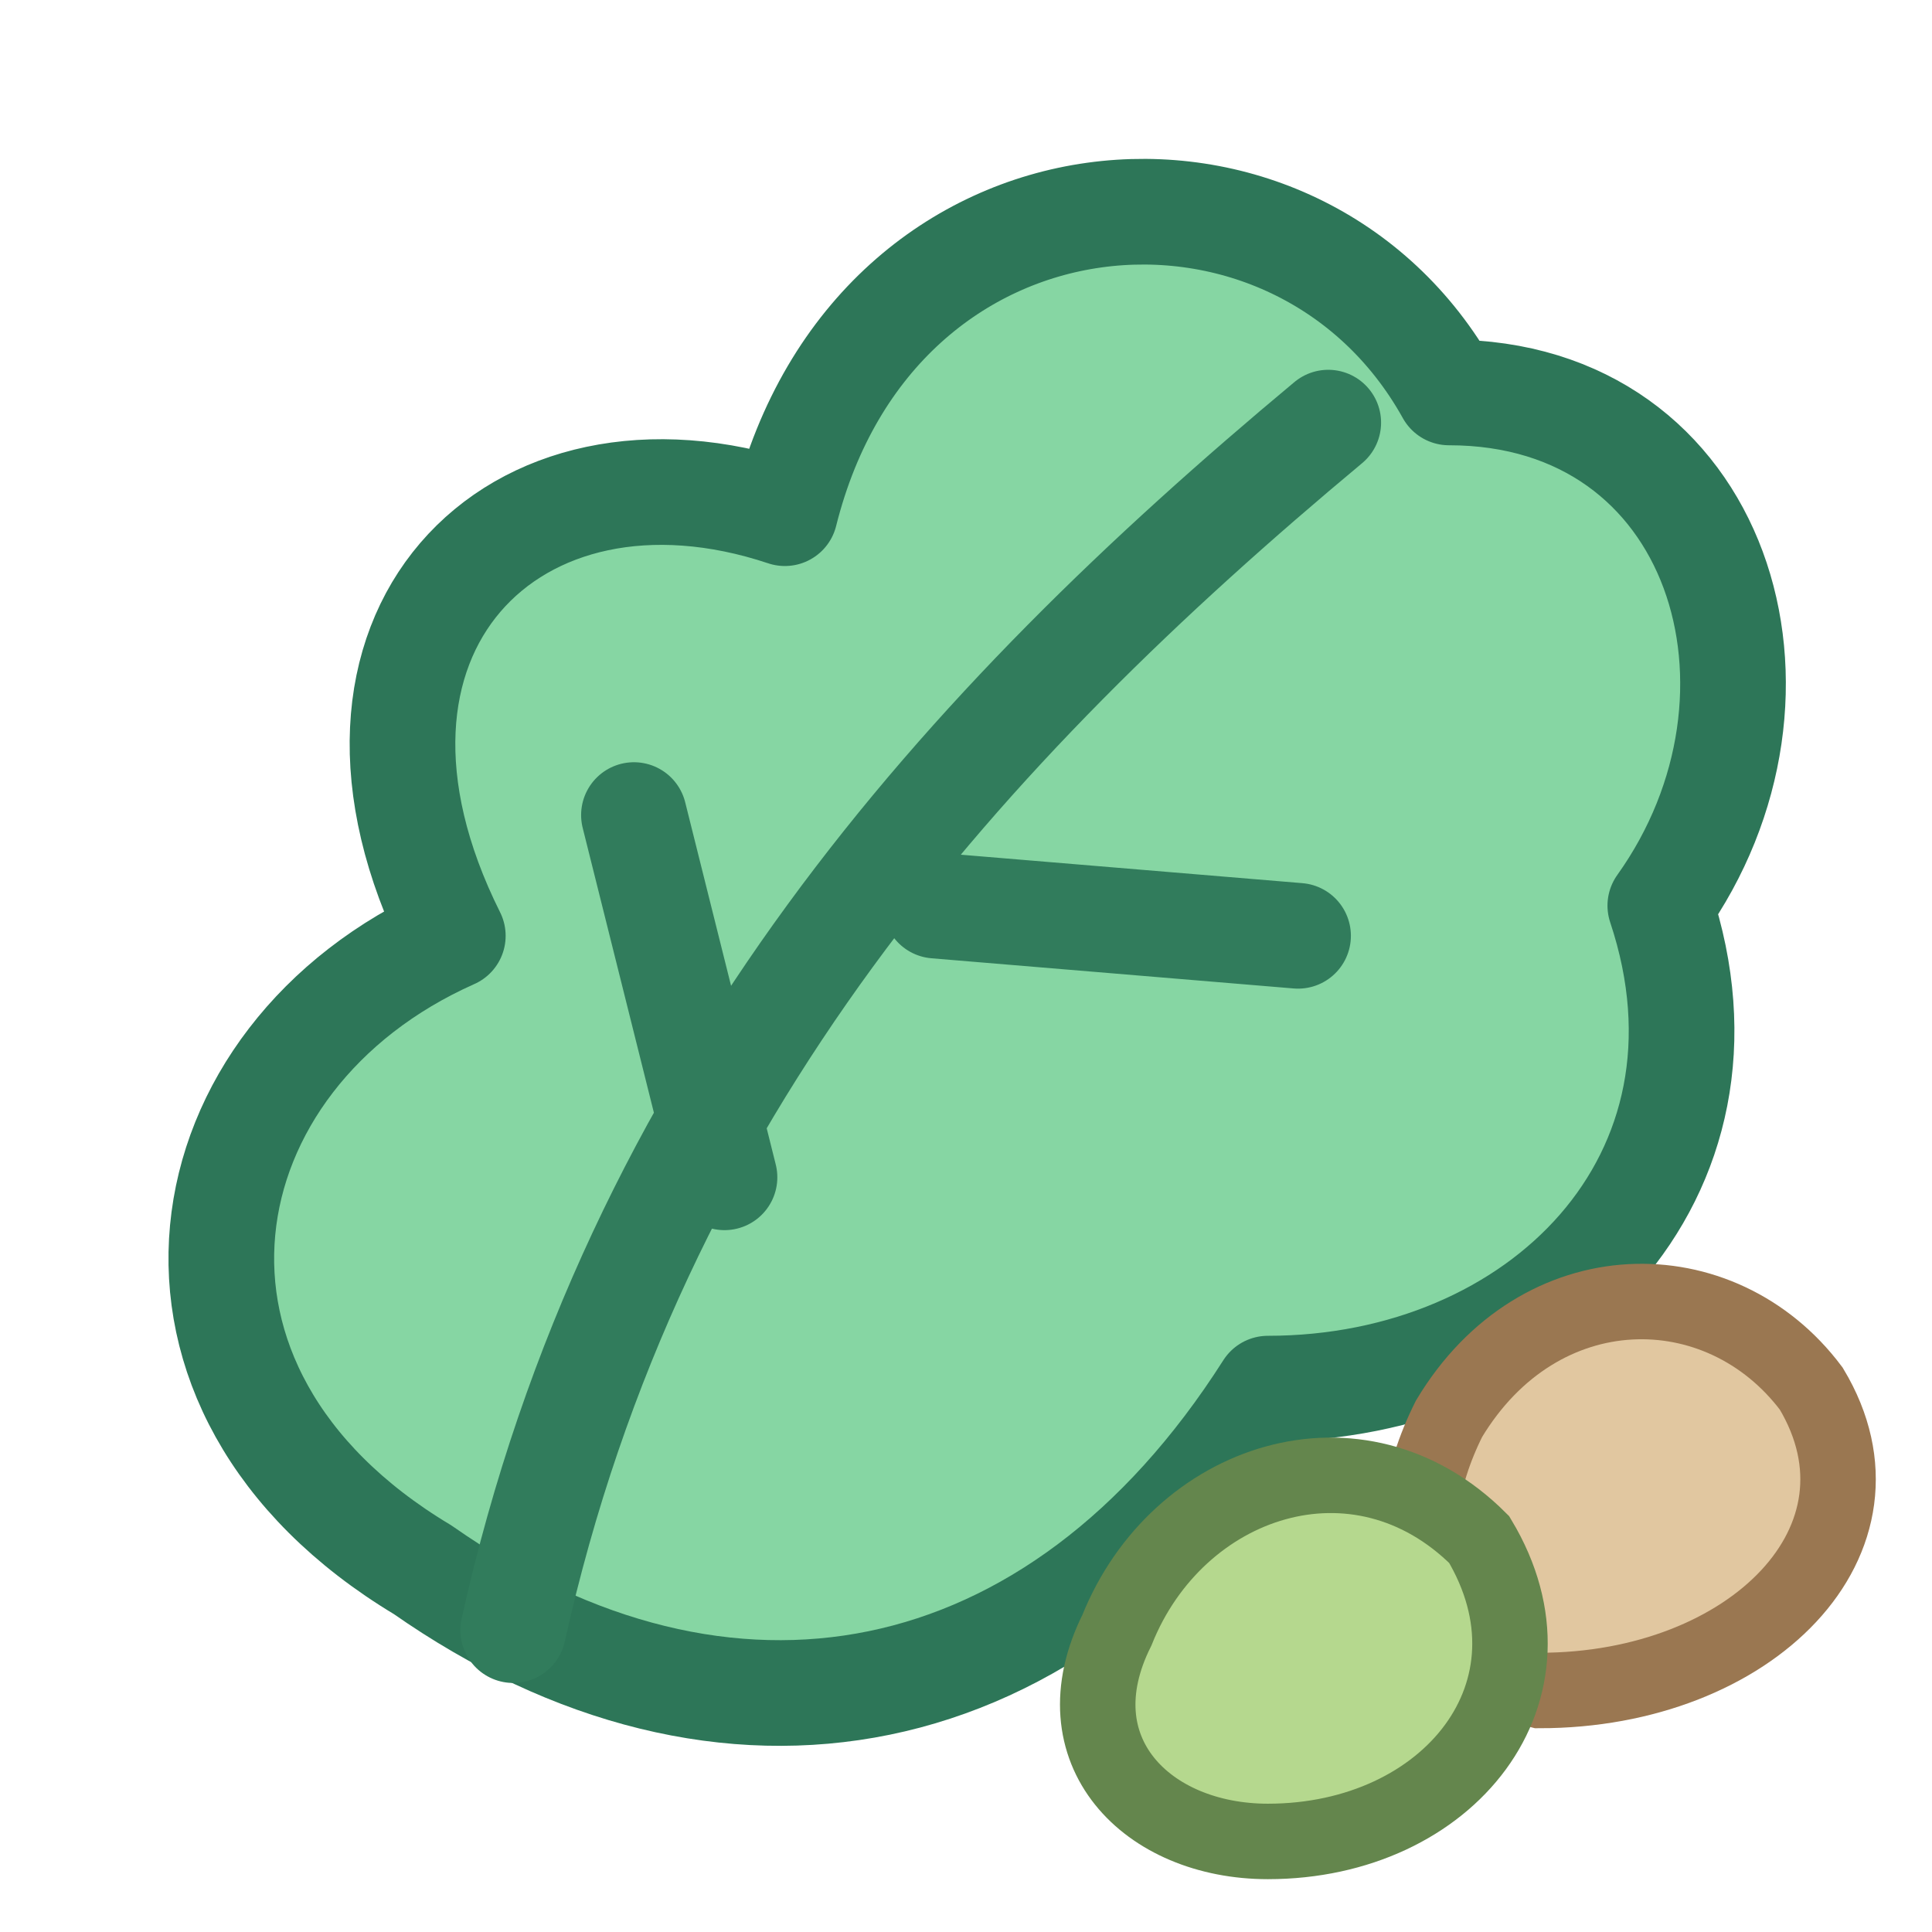
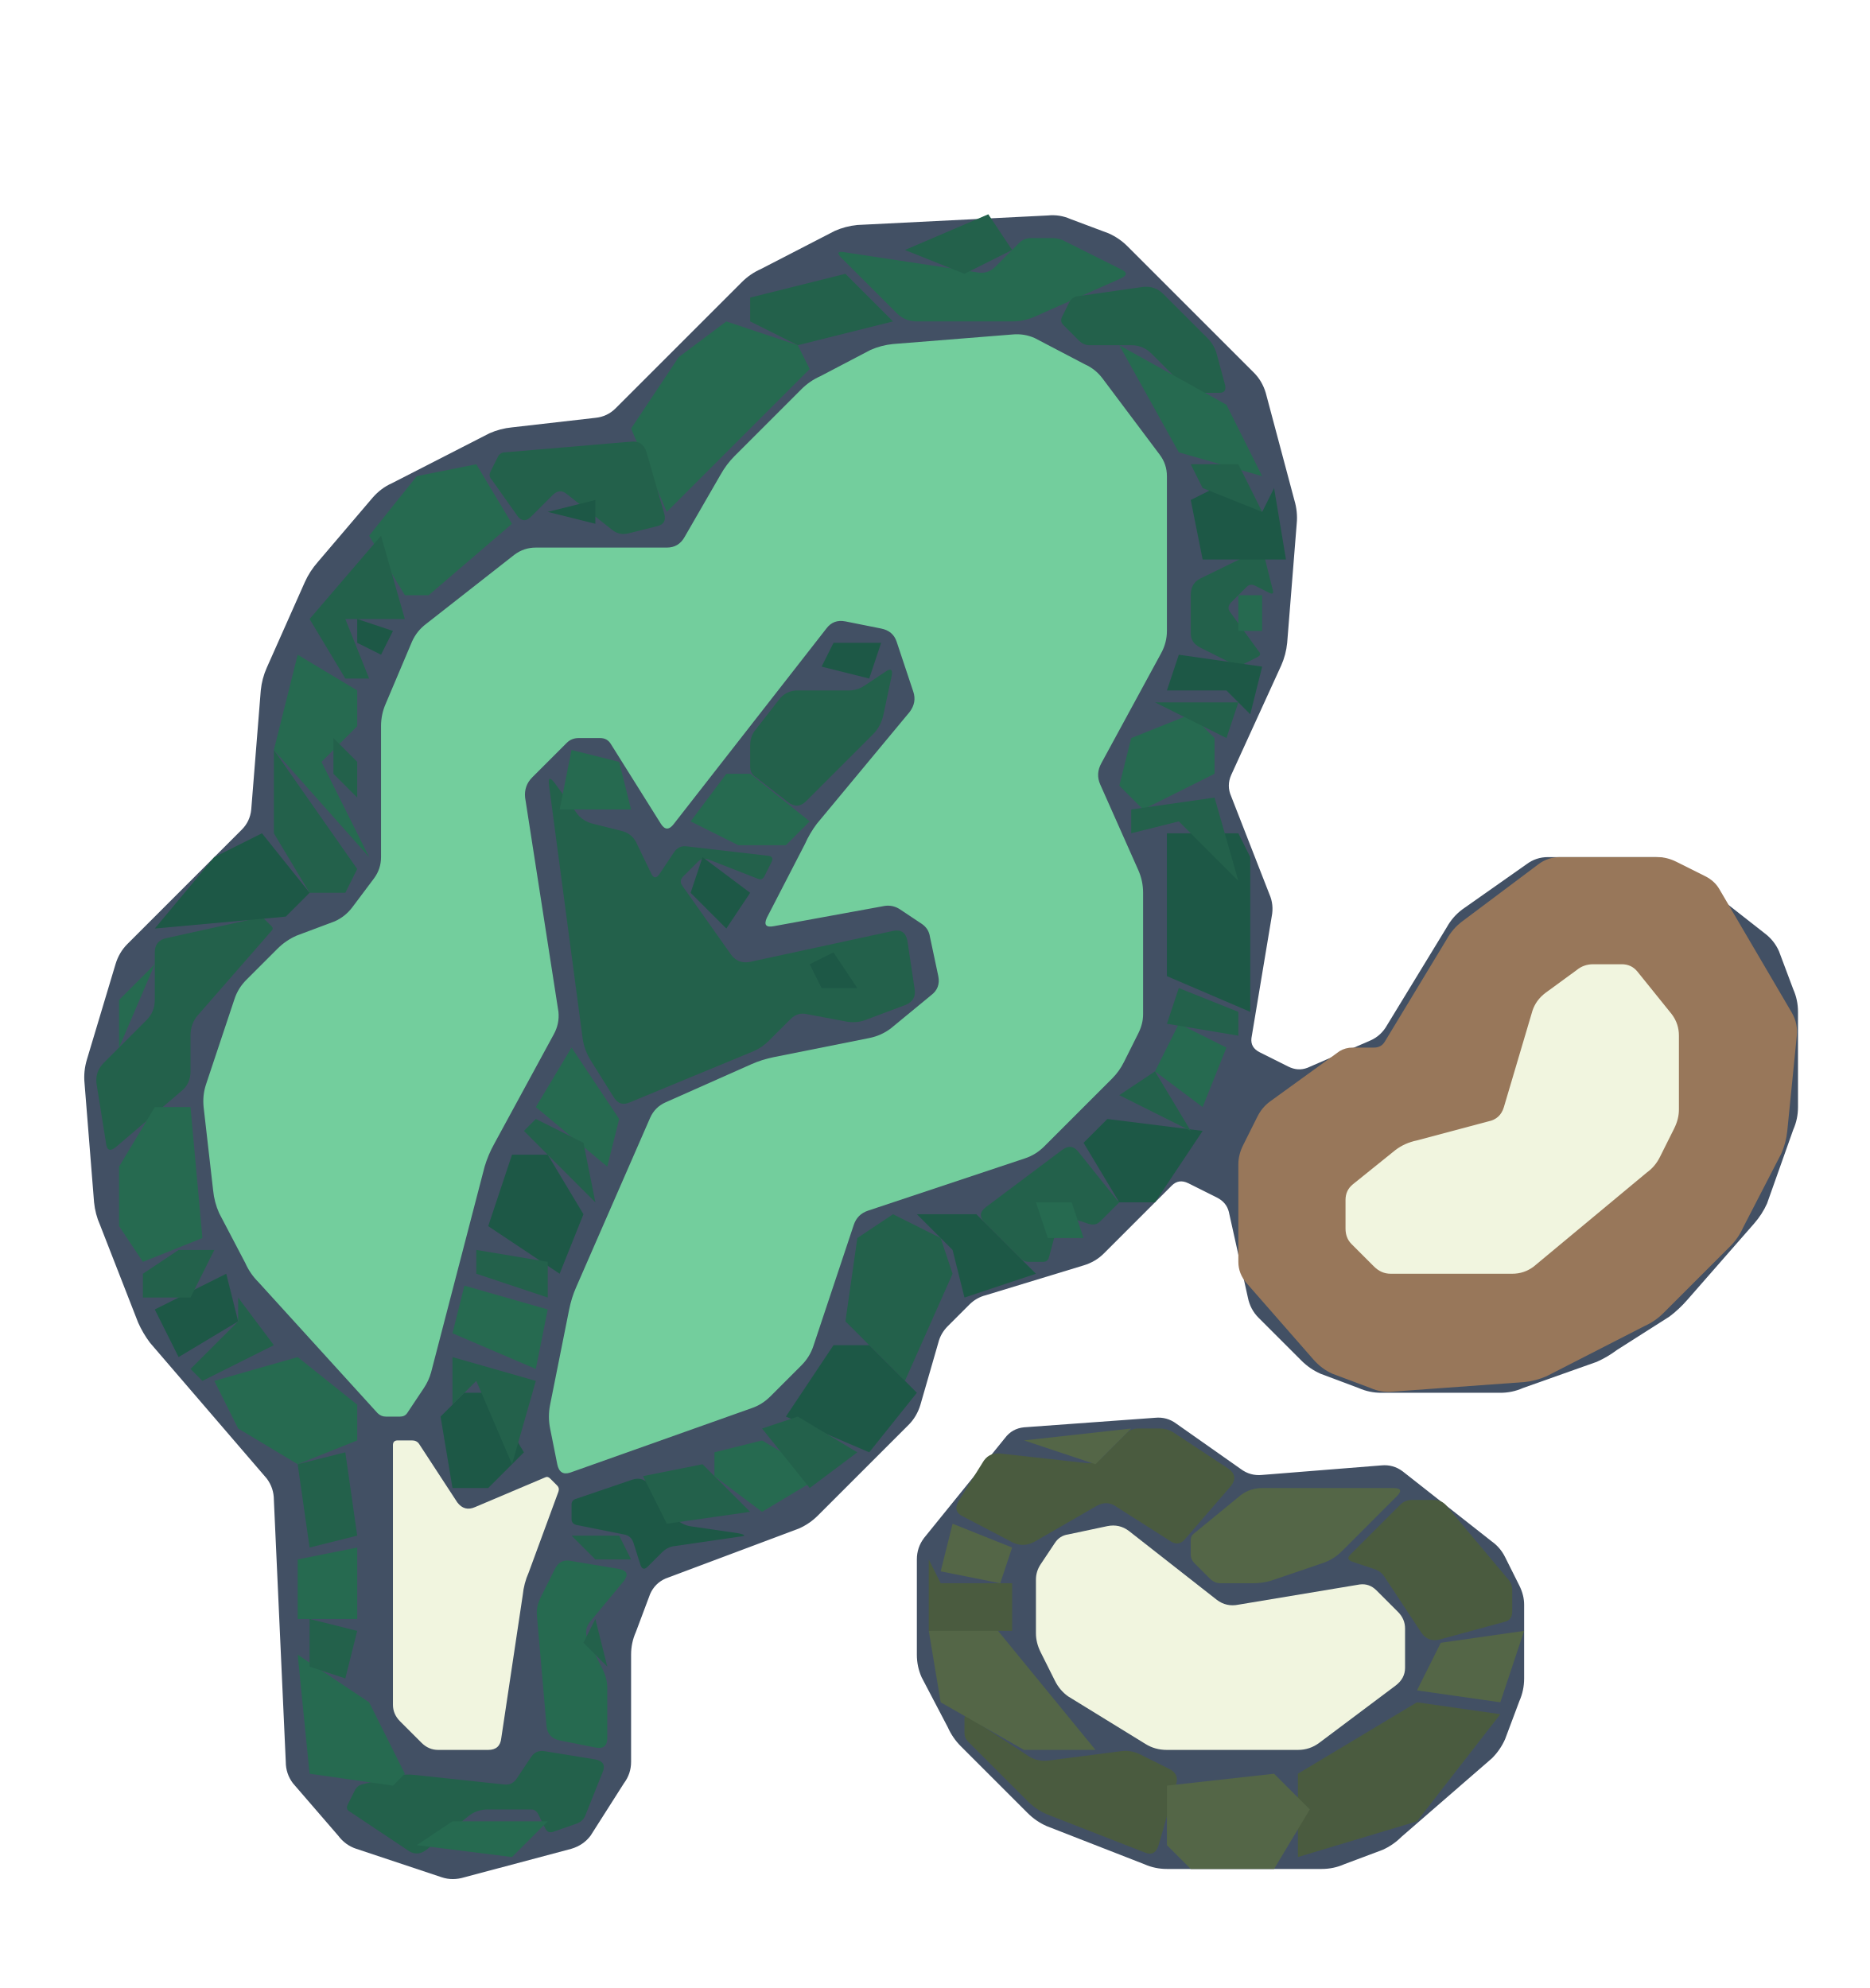
- <svg xmlns="http://www.w3.org/2000/svg" viewBox="0 0 64 64">
-   <path d="M14 52C4 46 6 35 15 31 10 21 17 14 26 17c3-12 17-13 22-4 9 0 12 10 7 17 3 9-4 16-13 16-7 11-18 13-28 6Z" fill="#86D6A3" stroke="#2D7658" stroke-width="3.5" stroke-linejoin="round" />
-   <path d="M17 54c4-18 15-30 27-40M24 39l-3-12m10 3 12 1" fill="none" stroke="#317C5C" stroke-width="3.5" stroke-linecap="round" stroke-linejoin="round" />
-   <path d="M48 47c3-5 9-5 12-1 3 5-2 10-9 10-4-1-5-5-3-9Z" fill="#E1C7A0" stroke="#9A7751" stroke-width="2.5" />
-   <path d="M37 54c2-5 8-7 12-3 3 5-1 10-7 10-4 0-7-3-5-7Z" fill="#B5D88E" stroke="#64864D" stroke-width="2.5" />
+ <svg xmlns="http://www.w3.org/2000/svg" viewBox="0 0 157 167" aria-hidden="true">
+   <path fill="#425064" d="M77.0 131.0 L77.0 139.0 Q77.0 140.0 77.4 140.9 L79.6 145.1 Q80.0 146.0 80.7 146.7 L86.3 152.3 Q87.0 153.0 87.9 153.4 L96.1 156.6 Q97.0 157.0 98.0 157.0 L111.0 157.0 Q112.0 157.0 112.9 156.6 L116.1 155.4 Q117.0 155.0 117.7 154.3 L125.3 147.7 Q126.0 147.0 126.4 146.1 L127.6 142.9 Q128.0 142.0 128.0 141.0 L128.0 134.8 Q128.0 134.0 127.6 133.2 L126.4 130.8 Q126.0 130.0 125.3 129.5 L117.8 123.6 Q117.0 123.0 116.0 123.1 L106.0 123.9 Q105.0 124.0 104.2 123.4 L98.8 119.6 Q98.0 119.0 97.0 119.1 L86.0 119.9 Q85.0 120.0 84.4 120.8 L77.6 129.2 Q77.0 130.0 77.0 131.0 Z" />
+   <path fill="#425064" d="M93.1 19.6 L89.9 18.4 Q89.0 18.0 88.0 18.1 L72.0 18.9 Q71.0 19.0 70.1 19.4 L63.9 22.6 Q63.0 23.0 62.3 23.7 L51.7 34.3 Q51.0 35.0 50.0 35.1 L43.0 35.9 Q42.0 36.0 41.1 36.4 L32.9 40.6 Q32.0 41.0 31.3 41.8 L26.7 47.2 Q26.0 48.0 25.6 48.9 L22.4 56.1 Q22.0 57.0 21.9 58.0 L21.1 68.0 Q21.0 69.0 20.3 69.7 L10.7 79.3 Q10.0 80.0 9.7 81.0 L7.3 89.0 Q7.0 90.0 7.1 91.0 L7.9 101.0 Q8.0 102.0 8.4 102.9 L11.6 111.1 Q12.0 112.0 12.6 112.8 L22.4 124.2 Q23.0 125.0 23.0 126.0 L24.0 148.0 Q24.0 149.0 24.6 149.8 L28.4 154.2 Q29.0 155.0 29.9 155.3 L37.1 157.7 Q38.0 158.0 39.0 157.7 L48.0 155.3 Q49.0 155.0 49.6 154.2 L52.4 149.8 Q53.0 149.0 53.0 148.0 L53.0 139.0 Q53.0 138.0 53.4 137.1 L54.6 133.9 Q55.0 133.0 55.9 132.6 L67.1 128.4 Q68.0 128.0 68.7 127.3 L76.3 119.7 Q77.0 119.0 77.3 118.0 L78.8 112.8 Q79.0 112.0 79.6 111.4 L81.4 109.6 Q82.0 109.0 82.8 108.8 L91.0 106.3 Q92.0 106.0 92.7 105.3 L98.4 99.6 Q99.0 99.0 99.8 99.4 L102.2 100.6 Q103.0 101.0 103.2 101.8 L104.8 109.0 Q105.0 110.0 105.7 110.7 L109.3 114.3 Q110.0 115.0 110.9 115.4 L114.1 116.6 Q115.0 117.0 116.0 117.0 L126.0 117.0 Q127.0 117.0 127.9 116.6 L134.1 114.4 Q135.0 114.0 135.8 113.4 L140.2 110.6 Q141.0 110.0 141.7 109.2 L147.3 102.8 Q148.0 102.0 148.4 101.1 L150.6 94.9 Q151.0 94.0 151.0 93.0 L151.0 85.0 Q151.0 84.0 150.6 83.1 L149.4 79.9 Q149.0 79.0 148.2 78.4 L140.8 72.6 Q140.0 72.0 139.0 72.0 L130.0 72.0 Q129.0 72.0 128.2 72.6 L122.8 76.4 Q122.0 77.0 121.5 77.9 L116.5 86.1 Q116.0 87.0 115.1 87.4 L109.8 89.7 Q109.0 90.0 108.2 89.6 L105.8 88.4 Q105.0 88.0 105.1 87.2 L106.8 77.0 Q107.0 76.0 106.6 75.1 L103.4 66.9 Q103.0 66.0 103.4 65.1 L107.6 55.9 Q108.0 55.0 108.1 54.0 L108.9 44.0 Q109.0 43.0 108.7 42.0 L106.3 33.0 Q106.0 32.0 105.3 31.3 L94.7 20.7 Q94.0 20.0 93.1 19.6 Z" />
+   <path fill="#73ce9d" d="M91.1 30.6 L86.9 28.4 Q86.0 28.0 85.0 28.1 L75.0 28.9 Q74.0 29.0 73.1 29.4 L68.9 31.6 Q68.0 32.0 67.3 32.7 L61.7 38.3 Q61.0 39.0 60.5 39.9 L57.5 45.1 Q57.0 46.0 56.0 46.0 L45.0 46.0 Q44.0 46.0 43.2 46.6 L35.8 52.4 Q35.0 53.0 34.6 53.9 L32.4 59.1 Q32.0 60.0 32.0 61.0 L32.0 72.0 Q32.0 73.0 31.4 73.8 L29.6 76.2 Q29.0 77.0 28.1 77.4 L24.9 78.6 Q24.0 79.0 23.3 79.7 L20.7 82.3 Q20.0 83.0 19.7 83.9 L17.3 91.1 Q17.0 92.0 17.1 93.0 L17.9 100.0 Q18.0 101.0 18.4 101.9 L20.6 106.1 Q21.0 107.0 21.7 107.7 L31.7 118.7 Q32.0 119.0 32.4 119.0 L33.6 119.0 Q34.0 119.0 34.2 118.7 L35.6 116.6 Q36.0 116.0 36.2 115.3 L40.7 98.0 Q41.0 97.0 41.5 96.1 L46.5 86.9 Q47.0 86.0 46.9 85.0 L44.1 67.0 Q44.0 66.0 44.7 65.3 L47.6 62.4 Q48.0 62.0 48.6 62.0 L50.4 62.0 Q51.0 62.0 51.3 62.5 L55.5 69.2 Q56.0 70.0 56.6 69.2 L69.4 52.8 Q70.0 52.0 71.0 52.2 L74.0 52.8 Q75.0 53.0 75.3 53.9 L76.7 58.1 Q77.0 59.0 76.4 59.8 L68.6 69.2 Q68.0 70.0 67.6 70.9 L64.4 77.1 Q64.0 78.0 65.0 77.8 L74.3 76.1 Q75.0 76.0 75.6 76.4 L77.4 77.6 Q78.0 78.0 78.1 78.7 L78.8 82.0 Q79.0 83.0 78.2 83.6 L74.8 86.4 Q74.0 87.0 73.0 87.2 L65.0 88.8 Q64.0 89.0 63.1 89.4 L55.9 92.6 Q55.0 93.0 54.6 93.9 L48.4 108.1 Q48.0 109.0 47.8 110.0 L46.2 118.0 Q46.0 119.0 46.2 120.0 L46.8 123.0 Q47.0 124.0 47.9 123.7 L63.1 118.3 Q64.0 118.0 64.7 117.3 L67.3 114.7 Q68.0 114.0 68.3 113.1 L71.7 102.9 Q72.0 102.0 72.9 101.7 L86.1 97.3 Q87.0 97.0 87.7 96.3 L93.4 90.6 Q94.0 90.0 94.4 89.2 L95.6 86.8 Q96.0 86.0 96.0 85.2 L96.0 75.0 Q96.0 74.0 95.6 73.1 L92.4 65.9 Q92.0 65.0 92.5 64.1 L97.5 54.9 Q98.0 54.0 98.0 53.0 L98.0 40.0 Q98.0 39.0 97.4 38.2 L92.6 31.8 Q92.0 31.0 91.1 30.6 Z" />
+   <path fill="#98775a" d="M143.2 73.6 L140.8 72.4 Q140.0 72.0 139.2 72.0 L131.0 72.0 Q130.0 72.0 129.2 72.6 L122.8 77.4 Q122.0 78.0 121.5 78.9 L116.3 87.5 Q116.0 88.0 115.4 88.0 L113.6 88.0 Q113.0 88.0 112.5 88.3 L106.7 92.5 Q106.0 93.0 105.6 93.8 L104.4 96.2 Q104.0 97.0 104.0 97.8 L104.0 106.0 Q104.0 107.0 104.7 107.8 L110.3 114.2 Q111.0 115.0 111.9 115.4 L115.1 116.6 Q116.0 117.0 117.0 116.9 L128.0 116.1 Q129.0 116.0 129.9 115.6 L138.1 111.4 Q139.0 111.0 139.7 110.3 L145.3 104.7 Q146.0 104.0 146.4 103.1 L149.6 96.9 Q150.0 96.0 150.1 95.0 L150.9 87.0 Q151.0 86.0 150.5 85.1 L144.4 74.7 Q144.0 74.0 143.2 73.6 Z" />
+   <path fill="#98775a" d="M141.2 84.0 L142.8 90.0 Q143.0 91.0 142.7 91.9 L141.3 96.1 Q141.0 97.0 140.3 97.8 L134.7 104.2 Q134.0 105.0 133.1 105.4 L125.9 108.6 Q125.0 109.0 124.0 109.0 L119.0 109.0 Q118.0 109.0 117.1 108.5 L113.7 106.4 Q113.0 106.0 112.6 105.2 L111.4 102.8 Q111.0 102.0 111.4 101.2 L112.6 98.8 Q113.0 98.0 113.7 97.6 L117.1 95.5 Q118.0 95.0 119.0 94.8 L123.0 94.2 Q124.0 94.0 124.4 93.1 L129.6 81.9 Q130.0 81.0 130.9 80.6 L134.1 79.4 Q135.0 79.0 135.8 79.6 L140.2 82.4 Q141.0 83.0 141.2 84.0 Z" />
+   <path fill="#f1f5df" d="M136.2 81.0 L133.8 81.0 Q133.0 81.0 132.4 81.5 L129.8 83.4 Q129.0 84.0 128.7 84.9 L126.3 93.0 Q126.0 94.0 125.0 94.2 L119.0 95.8 Q118.0 96.0 117.2 96.6 L113.6 99.5 Q113.0 100.0 113.0 100.8 L113.0 103.2 Q113.0 104.0 113.5 104.5 L115.4 106.4 Q116.0 107.0 116.8 107.0 L127.0 107.0 Q128.0 107.0 128.8 106.4 L138.3 98.5 Q139.0 98.0 139.4 97.2 L140.6 94.8 Q141.0 94.0 141.0 93.2 L141.0 87.0 Q141.0 86.0 140.4 85.2 L137.5 81.6 Q137.0 81.0 136.2 81.0 Z" />
+   <path fill="#f1f5df" d="M87.0 132.7 L87.0 137.2 Q87.0 138.0 87.4 138.8 L88.6 141.2 Q89.0 142.0 89.7 142.5 L96.2 146.5 Q97.0 147.0 98.0 147.0 L109.0 147.0 Q110.0 147.0 110.8 146.4 L117.2 141.6 Q118.0 141.0 118.0 140.1 L118.0 136.8 Q118.0 136.0 117.4 135.4 L115.6 133.6 Q115.0 133.0 114.2 133.1 L104.0 134.8 Q103.0 135.0 102.2 134.4 L94.8 128.6 Q94.0 128.0 93.0 128.2 L89.7 128.9 Q89.0 129.0 88.6 129.6 L87.4 131.4 Q87.0 132.0 87.0 132.7 Z" />
+   <path fill="#23614b" d="M46.1 65.9 L48.9 87.0 Q49.0 88.0 49.5 88.9 L51.5 92.1 Q52.0 93.0 52.9 92.6 L63.3 88.3 Q64.0 88.0 64.6 87.4 L66.4 85.6 Q67.0 85.0 67.8 85.2 L71.0 85.8 Q72.0 86.0 72.9 85.6 L76.1 84.4 Q77.0 84.0 76.8 83.0 L76.2 79.0 Q76.0 78.0 75.0 78.2 L63.0 80.8 Q62.0 81.0 61.4 80.2 L57.3 74.4 Q57.0 74.0 57.4 73.6 L58.6 72.4 Q59.0 72.0 59.5 72.2 L63.6 73.8 Q64.0 74.0 64.2 73.6 L64.8 72.4 Q65.0 72.0 64.6 71.9 L57.7 71.1 Q57.0 71.0 56.6 71.6 L55.4 73.4 Q55.0 74.0 54.7 73.4 L53.4 70.7 Q53.0 70.0 52.2 69.8 L49.8 69.2 Q49.0 69.0 48.5 68.4 L46.6 65.8 Q46.0 65.0 46.1 65.9 Z" />
+   <path fill="#f1f5df" d="M33.0 121.4 L33.0 143.2 Q33.0 144.0 33.6 144.6 L35.4 146.4 Q36.0 147.0 36.8 147.0 L41.0 147.0 Q42.0 147.0 42.1 146.0 L43.9 134.0 Q44.0 133.0 44.4 132.1 L46.9 125.3 Q47.0 125.0 46.8 124.8 L46.2 124.2 Q46.0 124.0 45.8 124.1 L39.9 126.6 Q39.0 127.0 38.4 126.2 L35.2 121.3 Q35.0 121.0 34.6 121.0 L33.4 121.0 Q33.0 121.0 33.0 121.4 Z" />
+   <path fill="#4a5b3f" d="M103.2 123.4 L98.5 120.3 Q98.0 120.0 97.4 120.0 L95.6 120.0 Q95.0 120.0 94.6 120.4 L92.6 122.4 Q92.0 123.0 91.2 122.9 L84.0 122.1 Q83.0 122.0 82.5 122.9 L80.5 126.1 Q80.0 127.0 80.9 127.4 L85.1 129.6 Q86.0 130.0 86.9 129.5 L92.1 126.5 Q93.0 126.0 93.8 126.6 L98.2 129.4 Q99.0 130.0 99.6 129.2 L103.4 124.8 Q104.0 124.0 103.2 123.4 Z" />
+   <path fill="#4a5b3f" d="M126 144 L119 143 L109 149 L109 156 L119 153 Z" />
+   <path fill="#266a50" d="M67 29 L61 27 L57 30 L53 36 L56 43 L68 31 Z" />
+   <path fill="#23614b" d="M21.7 77.1 L14.0 78.8 Q13.0 79.0 13.0 80.0 L13.0 84.0 Q13.0 85.0 12.3 85.7 L8.7 89.3 Q8.0 90.0 8.1 91.0 L8.9 96.0 Q9.0 97.0 9.8 96.3 L15.3 91.6 Q16.0 91.0 16.0 90.0 L16.0 87.0 Q16.0 86.0 16.6 85.3 L22.8 78.2 Q23.0 78.0 22.8 77.8 L22.2 77.2 Q22.0 77.0 21.7 77.1 Z" />
+   <path fill="#1d5846" d="M98 70 L98 82 L105 85 L105 72 L104 70 Z" />
+   <path fill="#4a5b3f" d="M113.6 131.2 L115.4 131.8 Q116.0 132.0 116.3 132.5 L119.4 137.2 Q120.0 138.0 121.0 137.7 L126.5 136.2 Q127.0 136.0 127.0 135.4 L127.0 133.6 Q127.0 133.0 126.6 132.6 L121.4 126.4 Q121.0 126.0 120.4 126.0 L118.6 126.0 Q118.0 126.0 117.6 126.4 L113.4 130.6 Q113.0 131.0 113.6 131.2 Z" />
+   <path fill="#266a50" d="M94.1 22.6 L89.5 20.3 Q89.0 20.0 88.4 20.0 L86.6 20.0 Q86.0 20.0 85.6 20.4 L83.6 22.4 Q83.0 23.0 82.2 22.9 L71.0 21.2 Q70.0 21.0 70.7 21.7 L75.3 26.3 Q76.0 27.0 77.0 27.0 L85.0 27.0 Q86.0 27.0 86.9 26.6 L94.1 23.4 Q95.0 23.0 94.1 22.6 Z" />
+   <path fill="#546647" d="M100.3 131.3 L101.6 132.6 Q102.0 133.0 102.5 133.0 L105.2 133.0 Q106.0 133.0 106.7 132.8 L111.1 131.3 Q112.0 131.0 112.7 130.3 L117.3 125.7 Q118.0 125.0 117.0 125.0 L106.0 125.0 Q105.0 125.0 104.2 125.6 L100.3 128.8 Q100.0 129.0 100.0 129.4 L100.0 130.6 Q100.0 131.0 100.3 131.3 Z" />
+   <path fill="#23614b" d="M50.0 147.8 L45.7 147.1 Q45.0 147.0 44.6 147.6 L43.4 149.4 Q43.0 150.0 42.3 149.9 L34.8 149.1 Q34.0 149.0 33.2 149.2 L30.4 149.9 Q30.0 150.0 29.8 150.4 L29.2 151.6 Q29.0 152.0 29.4 152.2 L34.2 155.4 Q35.0 156.0 35.8 155.4 L39.3 152.6 Q40.0 152.0 41.0 152.0 L44.6 152.0 Q45.0 152.0 45.2 152.4 L45.8 153.6 Q46.0 154.0 46.4 153.9 L48.4 153.2 Q49.0 153.0 49.2 152.4 L50.6 148.9 Q51.0 148.0 50.0 147.8 Z" />
+   <path fill="#4a5b3f" d="M81.0 144.4 L81.0 145.6 Q81.0 146.0 81.3 146.3 L86.3 151.3 Q87.0 152.0 87.9 152.4 L96.1 155.6 Q97.0 156.0 97.3 155.0 L98.8 149.8 Q99.0 149.0 98.2 148.6 L95.8 147.4 Q95.0 147.0 94.2 147.1 L88.0 147.9 Q87.0 148.0 86.2 147.4 L81.3 144.2 Q81.0 144.0 81.0 144.4 Z" />
+   <path fill="#546647" d="M78 137 L79 143 L86 147 L92 147 L83 136 Z" />
+   <path fill="#23614b" d="M74.4 56.4 L72.6 57.6 Q72.0 58.0 71.3 58.0 L67.0 58.0 Q66.0 58.0 65.4 58.8 L63.3 61.5 Q63.0 62.0 63.0 62.6 L63.0 64.4 Q63.0 65.0 63.5 65.3 L66.2 67.4 Q67.0 68.0 67.7 67.3 L73.3 61.7 Q74.0 61.0 74.2 60.0 L74.9 56.7 Q75.0 56.0 74.4 56.4 Z" />
+   <path fill="#546647" d="M98 150 L98 155 L100 157 L107 157 L110 152 L107 149 Z" />
+   <path fill="#266a50" d="M40 39 L35 40 L31 45 L34 50 L36 50 L43 44 Z" />
+   <path fill="#23614b" d="M75 102 L72 104 L71 111 L76 116 L80 107 L79 104 Z" />
+   <path fill="#266a50" d="M46.6 131.8 L45.4 134.2 Q45.0 135.0 45.1 135.8 L45.9 145.0 Q46.0 146.0 47.0 146.2 L50.0 146.8 Q51.0 147.0 51.0 146.0 L51.0 141.8 Q51.0 141.0 50.6 140.2 L49.4 137.8 Q49.0 137.0 49.5 136.3 L52.4 132.8 Q53.0 132.0 52.0 131.8 L47.8 131.1 Q47.0 131.0 46.6 131.8 Z" />
+   <path fill="#23614b" d="M41.3 40.3 L43.5 43.4 Q44.0 44.0 44.6 43.4 L46.4 41.6 Q47.0 41.0 47.6 41.5 L51.4 44.5 Q52.0 45.0 52.8 44.8 L55.2 44.2 Q56.0 44.0 55.8 43.2 L54.3 38.0 Q54.0 37.0 53.0 37.1 L42.4 38.0 Q42.0 38.0 41.8 38.4 L41.2 39.6 Q41.0 40.0 41.3 40.3 Z" />
+   <path fill="#266a50" d="M18 116 L20 120 L25 123 L30 121 L30 118 L25 114 Z" />
+   <path fill="#266a50" d="M16 93 L13 93 L10 98 L10 103 L12 106 L17 104 Z" />
+   <path fill="#23614b" d="M89.8 25.4 L89.2 26.6 Q89.0 27.0 89.3 27.3 L90.6 28.6 Q91.0 29.0 91.5 29.0 L95.0 29.0 Q96.0 29.0 96.7 29.7 L99.6 32.6 Q100.0 33.0 100.6 33.0 L102.4 33.0 Q103.0 33.0 102.9 32.4 L102.2 29.8 Q102.0 29.0 101.4 28.4 L97.7 24.7 Q97.0 24.0 96.0 24.1 L90.4 24.9 Q90.0 25.0 89.8 25.4 Z" />
+   <path fill="#266a50" d="M25 55 L23 63 L31 72 L27 64 L30 61 L30 58 Z" />
+   <path fill="#1d5846" d="M70 113 L66 119 L73 122 L77 117 L73 113 Z" />
+   <path fill="#266a50" d="M25 139 L26 149 L33 150 L34 149 L31 143 Z" />
+   <path fill="#1d5846" d="M26 75 L22 70 L18 72 L13 78 L24 77 Z" />
+   <path fill="#23614b" d="M94.8 100.2 L94.2 100.8 Q94.0 101.0 93.8 100.8 L90.6 96.8 Q90.0 96.0 89.2 96.6 L82.8 101.4 Q82.0 102.0 82.7 102.7 L85.7 105.7 Q86.0 106.0 86.4 106.0 L87.6 106.0 Q88.0 106.0 88.1 105.6 L88.9 102.6 Q89.0 102.0 89.6 102.2 L91.4 102.8 Q92.0 103.0 92.4 102.6 L94.8 100.2 Q95.0 100.0 94.8 100.2 Z" />
+   <path fill="#23614b" d="M63 25 L63 27 L67 29 L75 27 L71 23 Z" />
+   <path fill="#1d5846" d="M43 97 L41 103 L47 107 L49 102 L46 97 Z" />
+   <path fill="#266a50" d="M94 29 L99 38 L106 40 L103 34 Z" />
+   <path fill="#1d5846" d="M91 96 L94 101 L97 101 L101 95 L93 94 Z" />
+   <path fill="#23614b" d="M32 45 L26 52 L29 57 L31 57 L29 52 L34 52 Z" />
+   <path fill="#1d5846" d="M48.0 126.4 L48.0 127.6 Q48.0 128.0 48.4 128.1 L52.4 128.9 Q53.0 129.0 53.2 129.6 L53.8 131.5 Q54.0 132.0 54.4 131.6 L55.6 130.4 Q56.0 130.0 56.5 129.9 L62.0 129.1 Q63.0 129.0 62.0 128.8 L57.9 128.2 Q57.0 128.0 56.4 127.2 L54.6 124.8 Q54.0 124.0 53.1 124.3 L48.4 125.9 Q48.0 126.0 48.0 126.4 Z" />
+   <path fill="#266a50" d="M100 60 L95 62 L94 66 L96 68 L102 65 L102 62 Z" />
+   <path fill="#23614b" d="M23 63 L23 70 L26 75 L29 75 L30 73 Z" />
+   <path fill="#266a50" d="M39 108 L38 112 L45 115 L46 110 Z" />
+   <path fill="#266a50" d="M58 69 L62 71 L66 71 L68 69 L63 65 L61 65 Z" />
+   <path fill="#1d5846" d="M39 117 L37 119 L38 125 L41 125 L44 122 L41 117 Z" />
+   <path fill="#23614b" d="M105.3 46.4 L100.8 48.6 Q100.0 49.0 100.0 50.0 L100.0 53.2 Q100.0 54.0 100.8 54.4 L103.6 55.8 Q104.0 56.0 104.4 55.8 L105.6 55.2 Q106.0 55.0 105.7 54.7 L103.3 51.4 Q103.0 51.0 103.4 50.6 L104.7 49.3 Q105.0 49.0 105.4 49.2 L106.6 49.8 Q107.0 50.0 106.9 49.6 L106.2 46.8 Q106.0 46.0 105.3 46.4 Z" />
+   <path fill="#546647" d="M128 137 L121 138 L119 142 L126 143 Z" />
+   <path fill="#266a50" d="M48 88 L45 93 L51 98 L52 94 Z" />
+   <path fill="#266a50" d="M60 122 L60 124 L64 127 L69 124 L64 121 Z" />
+   <path fill="#23614b" d="M29 122 L25 123 L26 130 L30 129 Z" />
+   <path fill="#1d5846" d="M100 42 L101 47 L108 47 L107 41 L106 43 L102 41 Z" />
+   <path fill="#1d5846" d="M77 102 L80 105 L81 109 L87 107 L82 102 Z" />
+   <path fill="#23614b" d="M38 114 L38 121 L38 118 L40 116 L43 123 L45 116 Z" />
+   <path fill="#266a50" d="M46 153 L38 153 L35 155 L43 156 Z" />
+   <path fill="#23614b" d="M54 124 L56 128 L63 127 L59 123 Z" />
+   <path fill="#266a50" d="M99 86 L97 90 L101 93 L103 88 Z" />
+   <path fill="#1d5846" d="M19 107 L13 110 L15 114 L20 111 Z" />
+   <path fill="#4a5b3f" d="M78 131 L78 137 L85 137 L85 133 L79 133 Z" />
+   <path fill="#266a50" d="M48 63 L47 68 L53 68 L52 64 Z" />
+   <path fill="#266a50" d="M30 130 L25 131 L25 136 L30 136 Z" />
+   <path fill="#23614b" d="M85 21 L83 18 L76 21 L81 23 Z" />
+   <path fill="#23614b" d="M95 68 L95 70 L99 69 L104 74 L102 67 Z" />
+   <path fill="#1d5846" d="M99 55 L98 58 L103 58 L105 60 L106 56 Z" />
+   <path fill="#546647" d="M80 128 L79 132 L84 133 L85 130 Z" />
+   <path fill="#23614b" d="M20 109 L20 111 L16 115 L17 116 L23 113 Z" />
+   <path fill="#23614b" d="M18 105 L15 105 L12 107 L12 109 L16 109 Z" />
+   <path fill="#23614b" d="M45 94 L44 95 L50 101 L49 96 Z" />
+   <path fill="#23614b" d="M40 105 L40 107 L46 109 L46 106 Z" />
+   <path fill="#1d5846" d="M59 72 L58 75 L61 78 L63 75 Z" />
+   <path fill="#23614b" d="M94 92 L100 95 L97 90 Z" />
+   <path fill="#546647" d="M86 121 L92 123 L95 120 Z" />
+   <path fill="#23614b" d="M64 120 L68 125 L72 122 L67 119 Z" />
+   <path fill="#23614b" d="M26 136 L26 140 L29 141 L30 137 Z" />
+   <path fill="#23614b" d="M100 39 L101 41 L106 43 L104 39 Z" />
+   <path fill="#23614b" d="M98 86 L104 87 L104 85 L99 83 Z" />
+   <path fill="#1d5846" d="M69 56 L73 57 L74 54 L70 54 Z" />
+   <path fill="#23614b" d="M97 59 L103 62 L104 59 Z" />
+   <path fill="#266a50" d="M87 101 L88 104 L91 104 L90 101 Z" />
+   <path fill="#23614b" d="M68 81 L70 80 L72 83 L70 84 Z" />
+   <path fill="#266a50" d="M13 81 L10 84 L10 88 Z" />
+   <path fill="#1d5846" d="M68 81 L69 83 L72 83 L70 80 Z" />
+   <path fill="#23614b" d="M48 129 L50 131 L53 131 L52 129 Z" />
+   <path fill="#1d5846" d="M46 43 L50 44 L50 42 Z" />
+   <path fill="#1d5846" d="M30 52 L30 54 L32 55 L33 53 Z" />
+   <path fill="#23614b" d="M28 62 L28 65 L30 67 L30 64 Z" />
+   <path fill="#23614b" d="M50 136 L49 138 L51 140 Z" />
+   <path fill="#266a50" d="M104 50 L104 53 L106 53 L106 50 Z" />
</svg>
